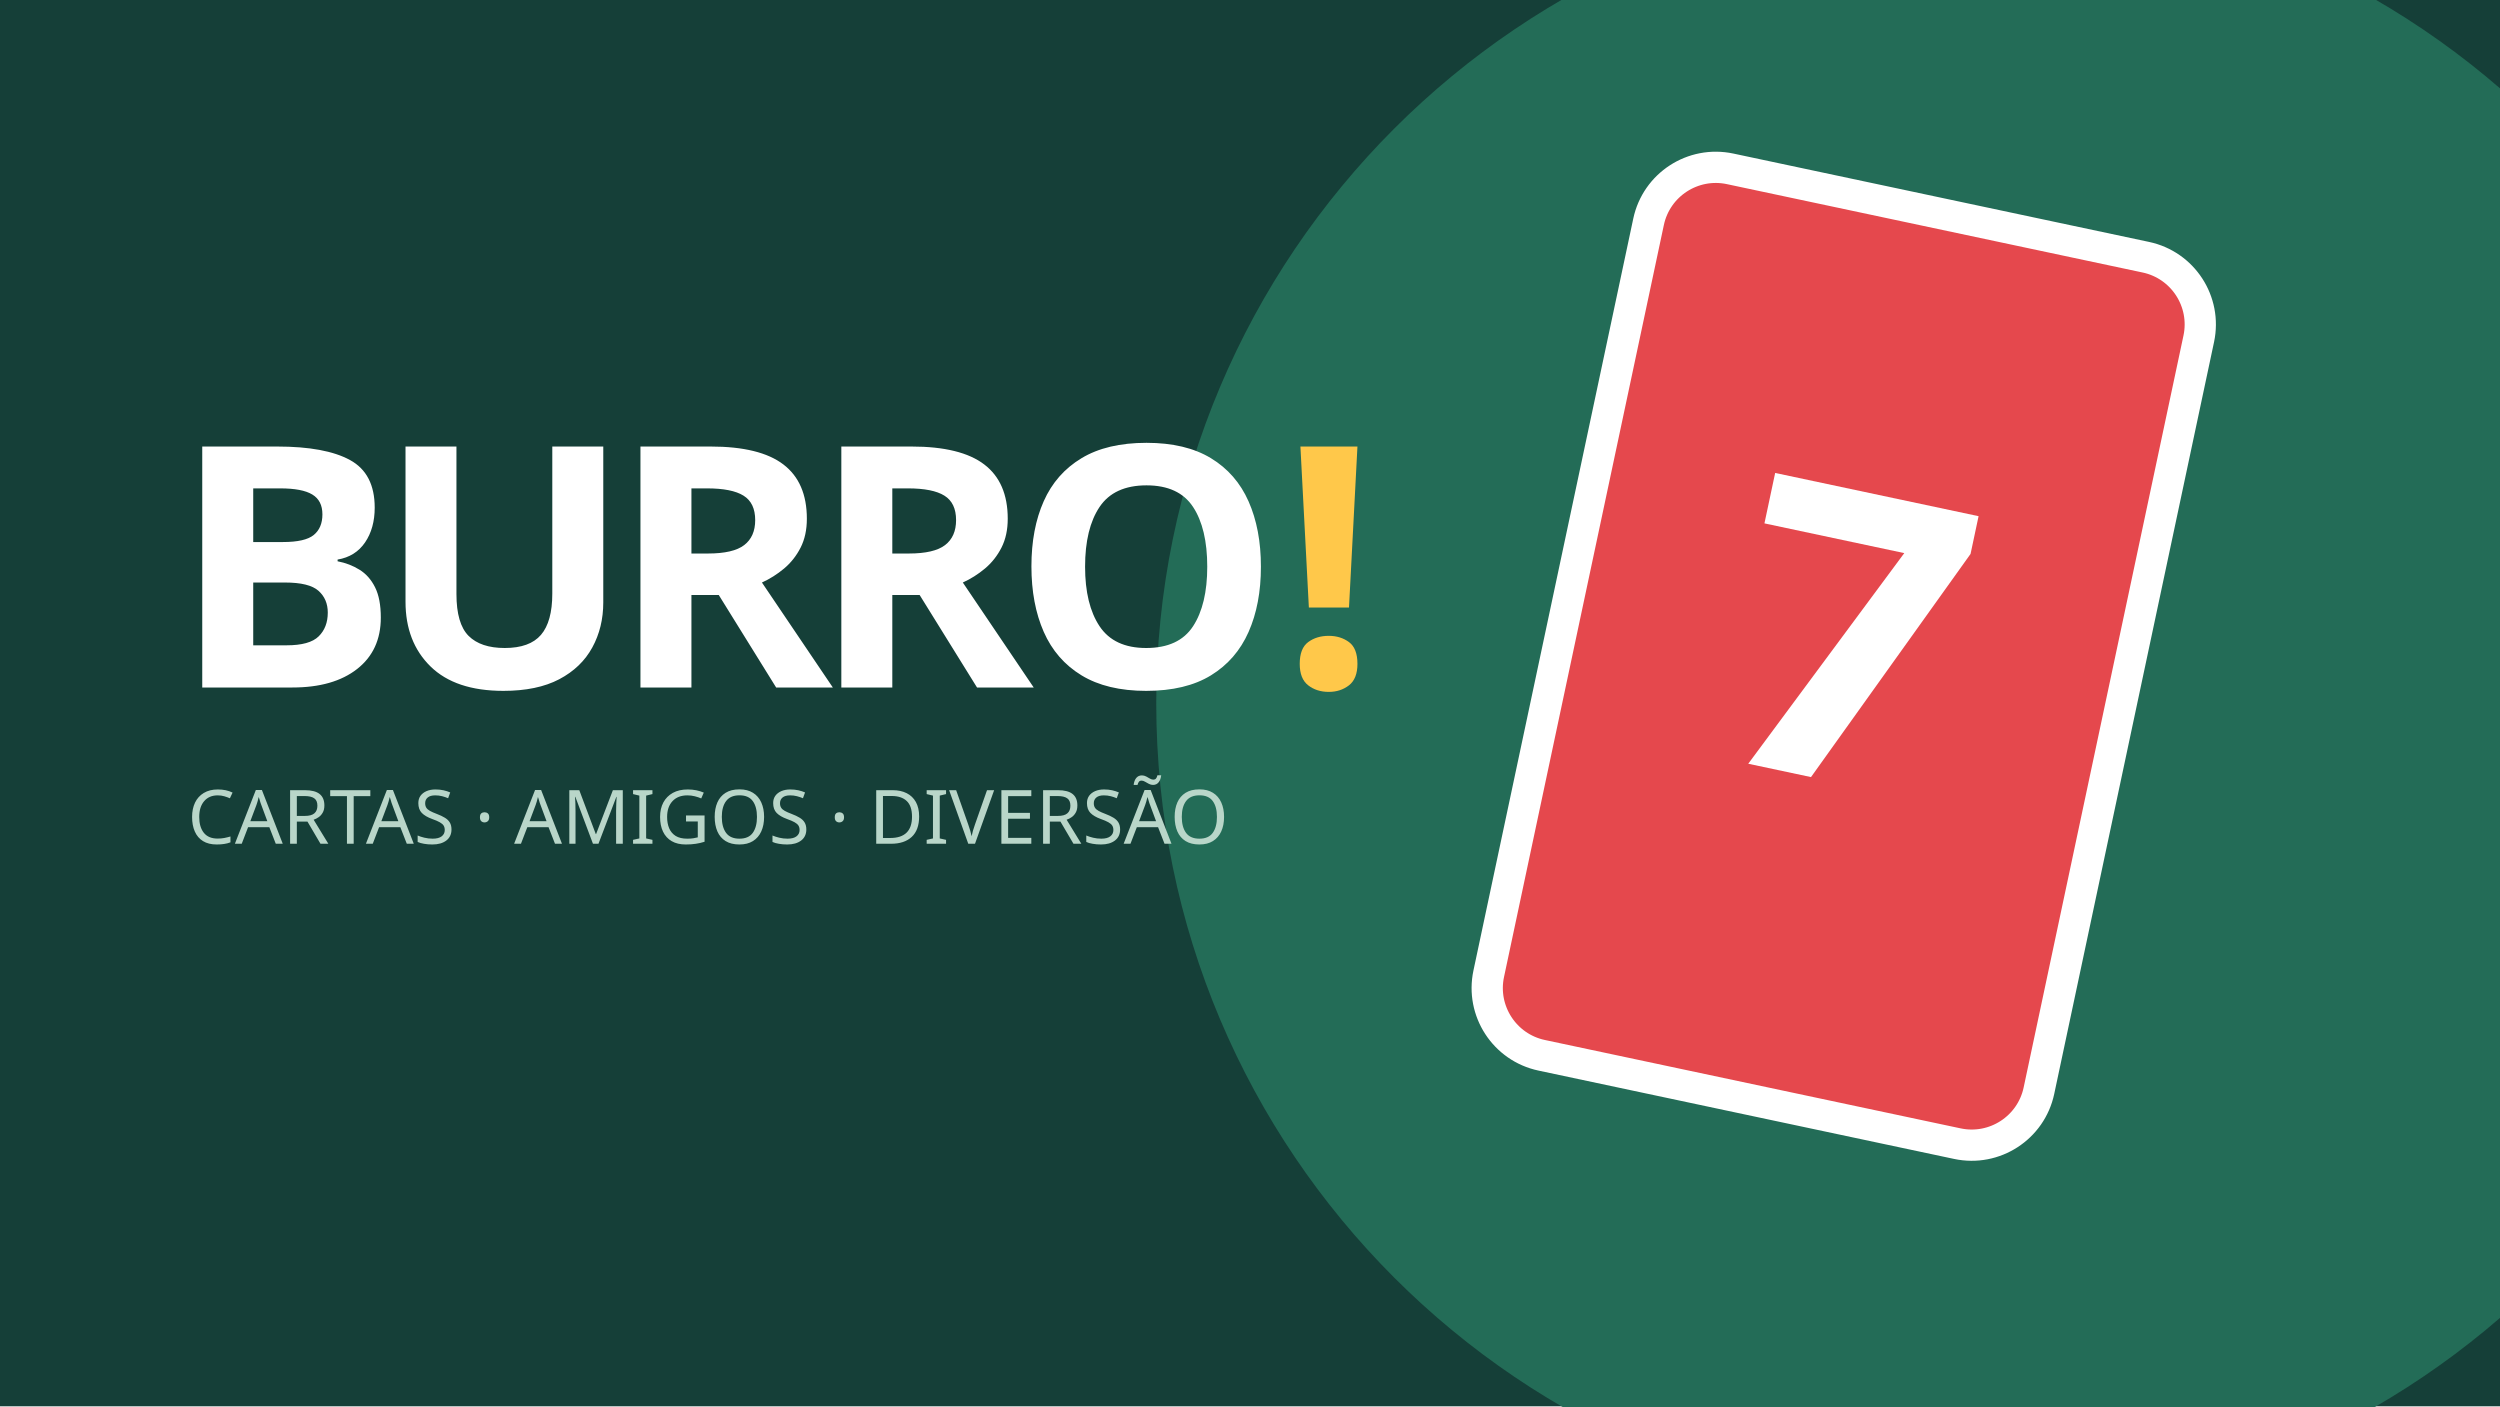
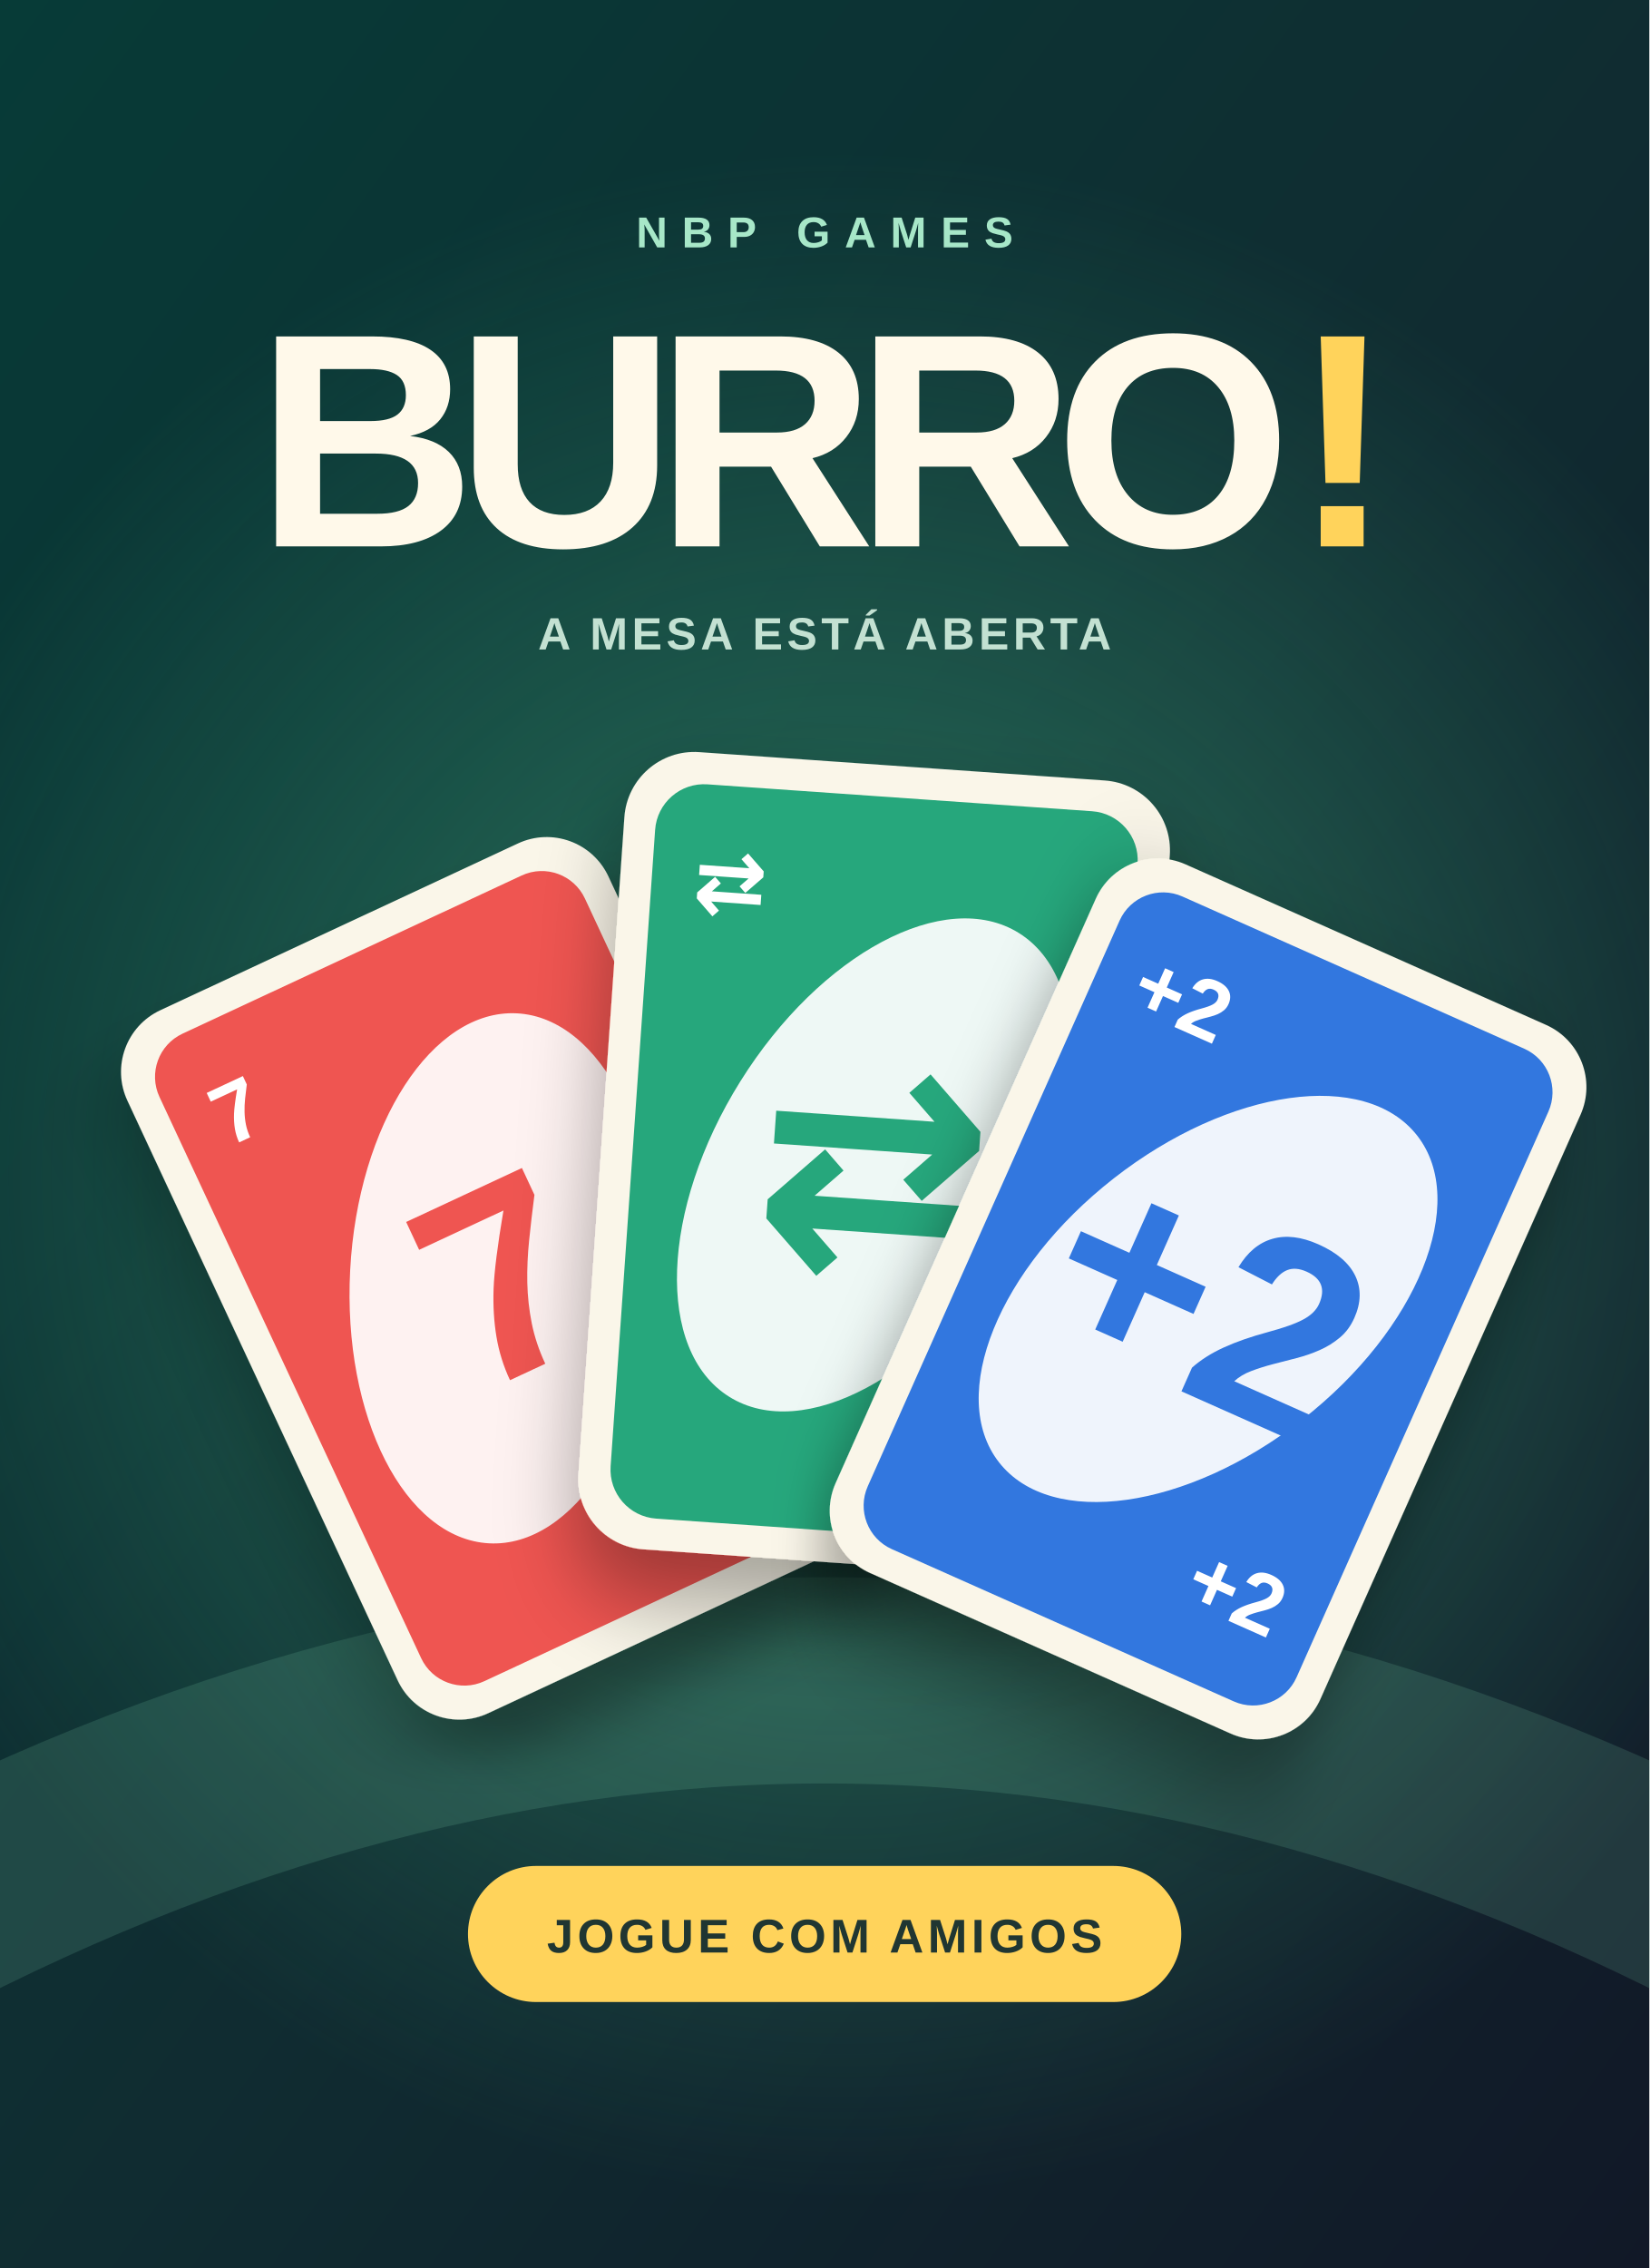
- <svg xmlns="http://www.w3.org/2000/svg" viewBox="0 0 800 450">
-   <rect width="800" height="450" fill="#153f38" />
-   <circle cx="630" cy="225" r="260" fill="#236c57" />
-   <g transform="translate(500 65) rotate(12 90 145)">
-     <rect width="180" height="290" rx="22" fill="#e5484d" stroke="white" stroke-width="10" />
-     <text x="90" y="185" text-anchor="middle" font-family="sans-serif" font-size="130" font-weight="900" fill="white">7</text>
+ <svg xmlns="http://www.w3.org/2000/svg" viewBox="0 0 800 1100">
+   <defs>
+     <linearGradient id="bg" x2="1" y2="1">
+       <stop stop-color="#073b37" />
+       <stop offset=".52" stop-color="#102c31" />
+       <stop offset="1" stop-color="#111827" />
+     </linearGradient>
+     <radialGradient id="glow">
+       <stop stop-color="#48c68f" stop-opacity=".48" />
+       <stop offset="1" stop-color="#48c68f" stop-opacity="0" />
+     </radialGradient>
+     <filter id="shadow">
+       <feDropShadow dx="0" dy="14" stdDeviation="12" flood-opacity=".35" />
+     </filter>
+   </defs>
+   <rect width="800" height="1100" fill="url(#bg)" />
+   <circle cx="410" cy="570" r="500" fill="url(#glow)" />
+   <path d="M-80 950 Q400 680 880 950" fill="none" stroke="#85dcb6" stroke-opacity=".15" stroke-width="100" />
+   <text x="400" y="120" text-anchor="middle" fill="#a7e7c8" font-family="Arial,sans-serif" font-weight="bold" font-size="21" letter-spacing="7">NBP GAMES</text>
+   <text x="400" y="265" text-anchor="middle" fill="#fff9ea" font-family="Arial,sans-serif" font-weight="900" font-size="148" letter-spacing="-10">BURRO<tspan fill="#ffd35b">!</tspan>
+   </text>
+   <text x="400" y="315" text-anchor="middle" fill="#c3e1d2" font-family="Arial,sans-serif" font-weight="bold" font-size="22" letter-spacing="2">A MESA ESTÁ ABERTA</text>
+   <g transform="translate(244 620) rotate(-25) scale(1.65)" filter="url(#shadow)">
+     <rect x="-78" y="-114" width="156" height="228" rx="20" fill="#faf6e9" />
+     <rect x="-69" y="-105" width="138" height="210" rx="14" fill="#ef5551" />
+     <ellipse rx="45" ry="78" fill="#fff" opacity=".92" transform="rotate(28)" />
+     <text text-anchor="middle" y="28" font-family="Arial,sans-serif" font-size="80" font-weight="900" fill="#ef5551">7</text>
+     <text x="-57" y="-69" font-family="Arial,sans-serif" font-size="25" font-weight="900" fill="#fff">7</text>
+     <text x="57" y="84" text-anchor="end" font-family="Arial,sans-serif" font-size="25" font-weight="900" fill="#fff">7</text>
  </g>
-   <text x="55" y="220" font-family="sans-serif" font-size="108" font-weight="900" letter-spacing="-7" fill="white">BURRO<tspan fill="#ffc84a">!</tspan>
-   </text>
-   <text x="60" y="270" font-family="sans-serif" font-size="24" fill="#b9d6c9">CARTAS · AMIGOS · DIVERSÃO</text>
+   <g transform="translate(424 565) rotate(4) scale(1.7)" filter="url(#shadow)">
+     <rect x="-78" y="-114" width="156" height="228" rx="20" fill="#faf6e9" />
+     <rect x="-69" y="-105" width="138" height="210" rx="14" fill="#28a77b" />
+     <ellipse rx="45" ry="78" fill="#fff" opacity=".92" transform="rotate(28)" />
+     <text text-anchor="middle" y="28" font-family="Arial,sans-serif" font-size="80" font-weight="900" fill="#28a77b">⇄</text>
+     <text x="-57" y="-69" font-family="Arial,sans-serif" font-size="25" font-weight="900" fill="#fff">⇄</text>
+     <text x="57" y="84" text-anchor="end" font-family="Arial,sans-serif" font-size="25" font-weight="900" fill="#fff">⇄</text>
+   </g>
+   <g transform="translate(586 630) rotate(24) scale(1.65)" filter="url(#shadow)">
+     <rect x="-78" y="-114" width="156" height="228" rx="20" fill="#faf6e9" />
+     <rect x="-69" y="-105" width="138" height="210" rx="14" fill="#3277df" />
+     <ellipse rx="45" ry="78" fill="#fff" opacity=".92" transform="rotate(28)" />
+     <text text-anchor="middle" y="28" font-family="Arial,sans-serif" font-size="80" font-weight="900" fill="#3277df">+2</text>
+     <text x="-57" y="-69" font-family="Arial,sans-serif" font-size="25" font-weight="900" fill="#fff">+2</text>
+     <text x="57" y="84" text-anchor="end" font-family="Arial,sans-serif" font-size="25" font-weight="900" fill="#fff">+2</text>
+   </g>
+   <rect x="227" y="905" width="346" height="66" rx="33" fill="#ffd35b" />
+   <text x="400" y="947" text-anchor="middle" fill="#203632" font-family="Arial,sans-serif" font-size="23" font-weight="900" letter-spacing="2">JOGUE COM AMIGOS</text>
</svg>
